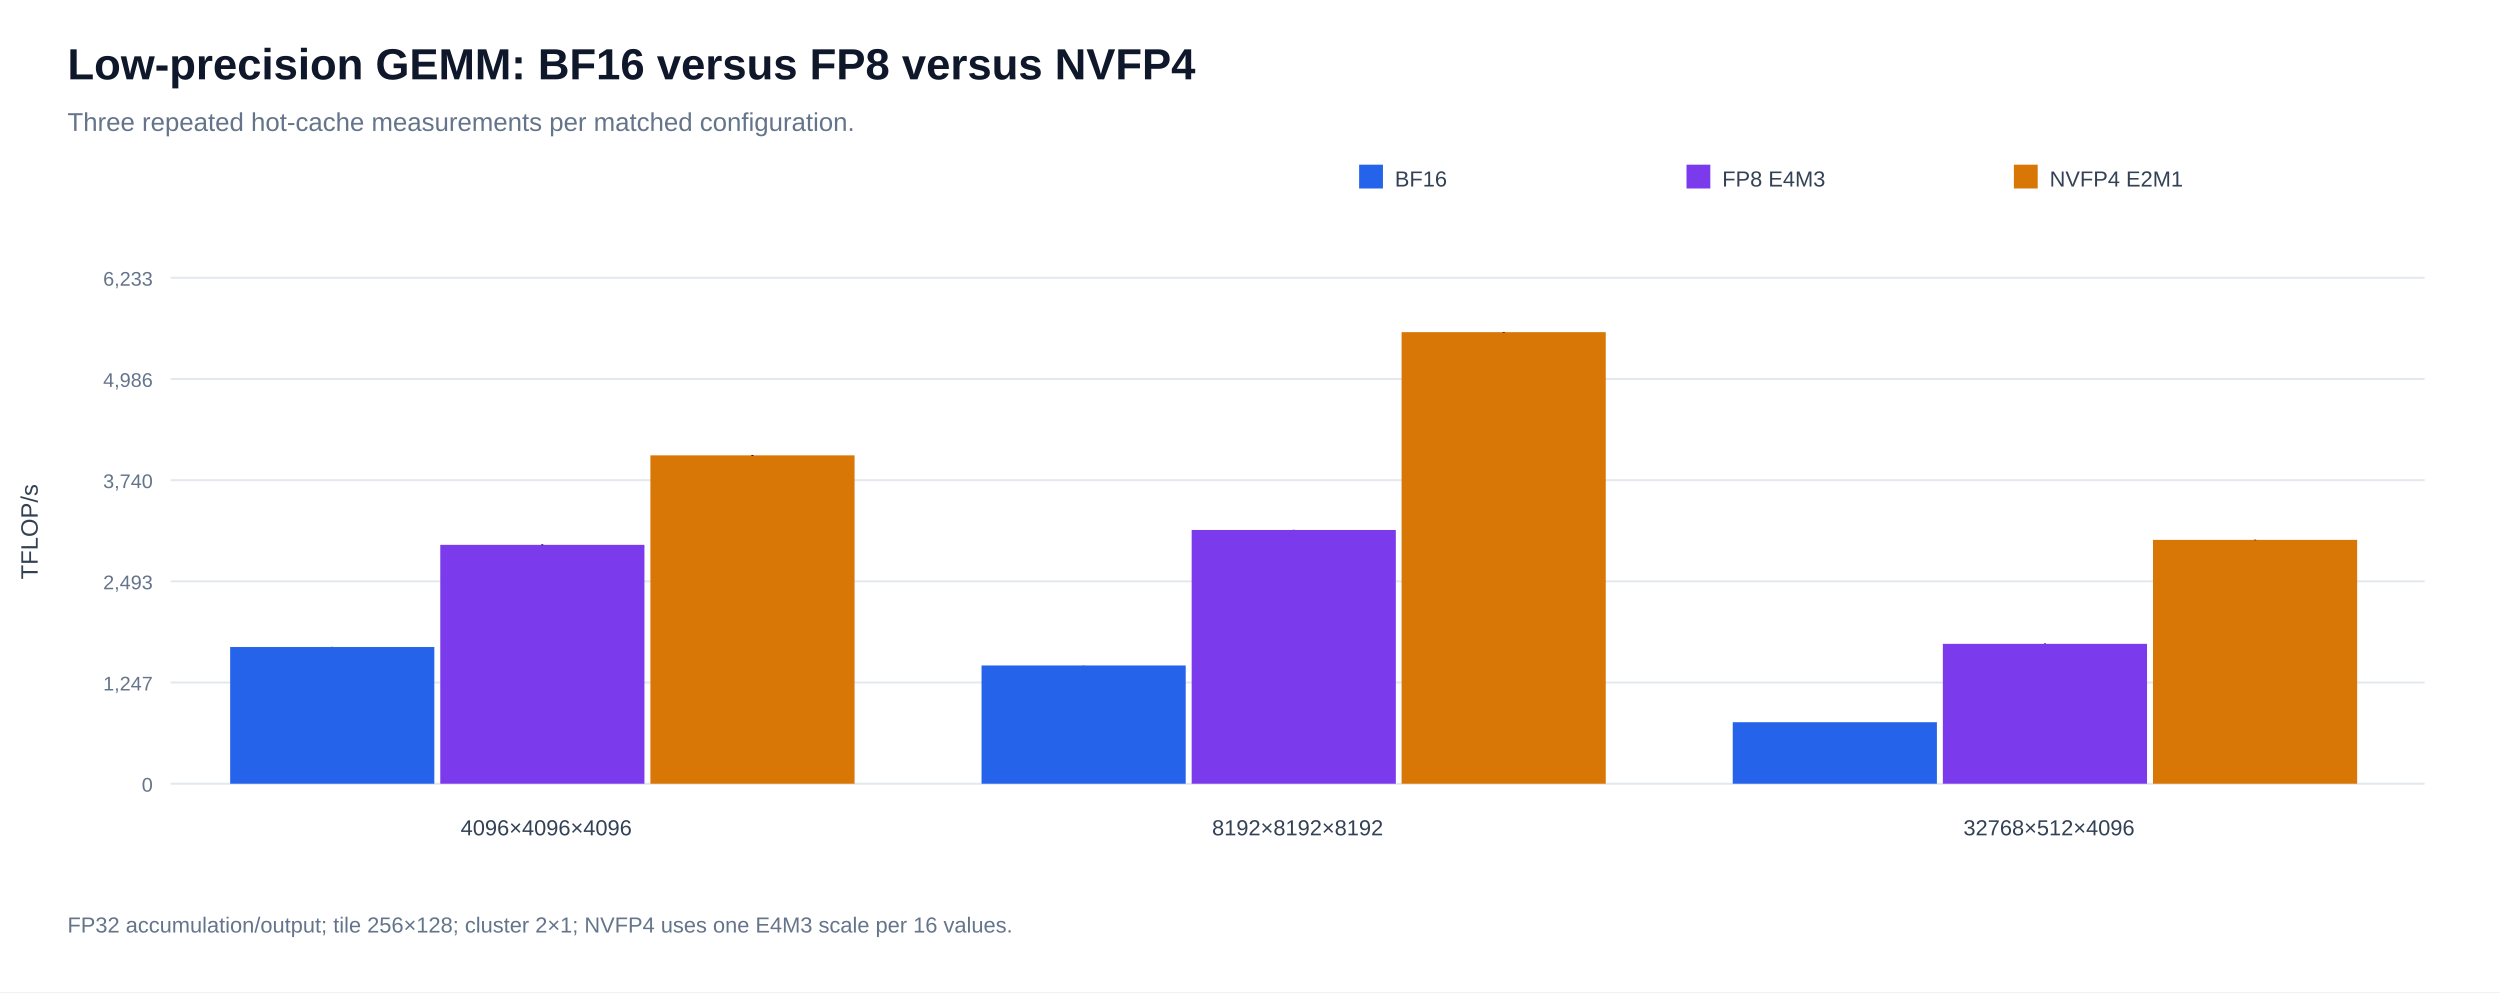
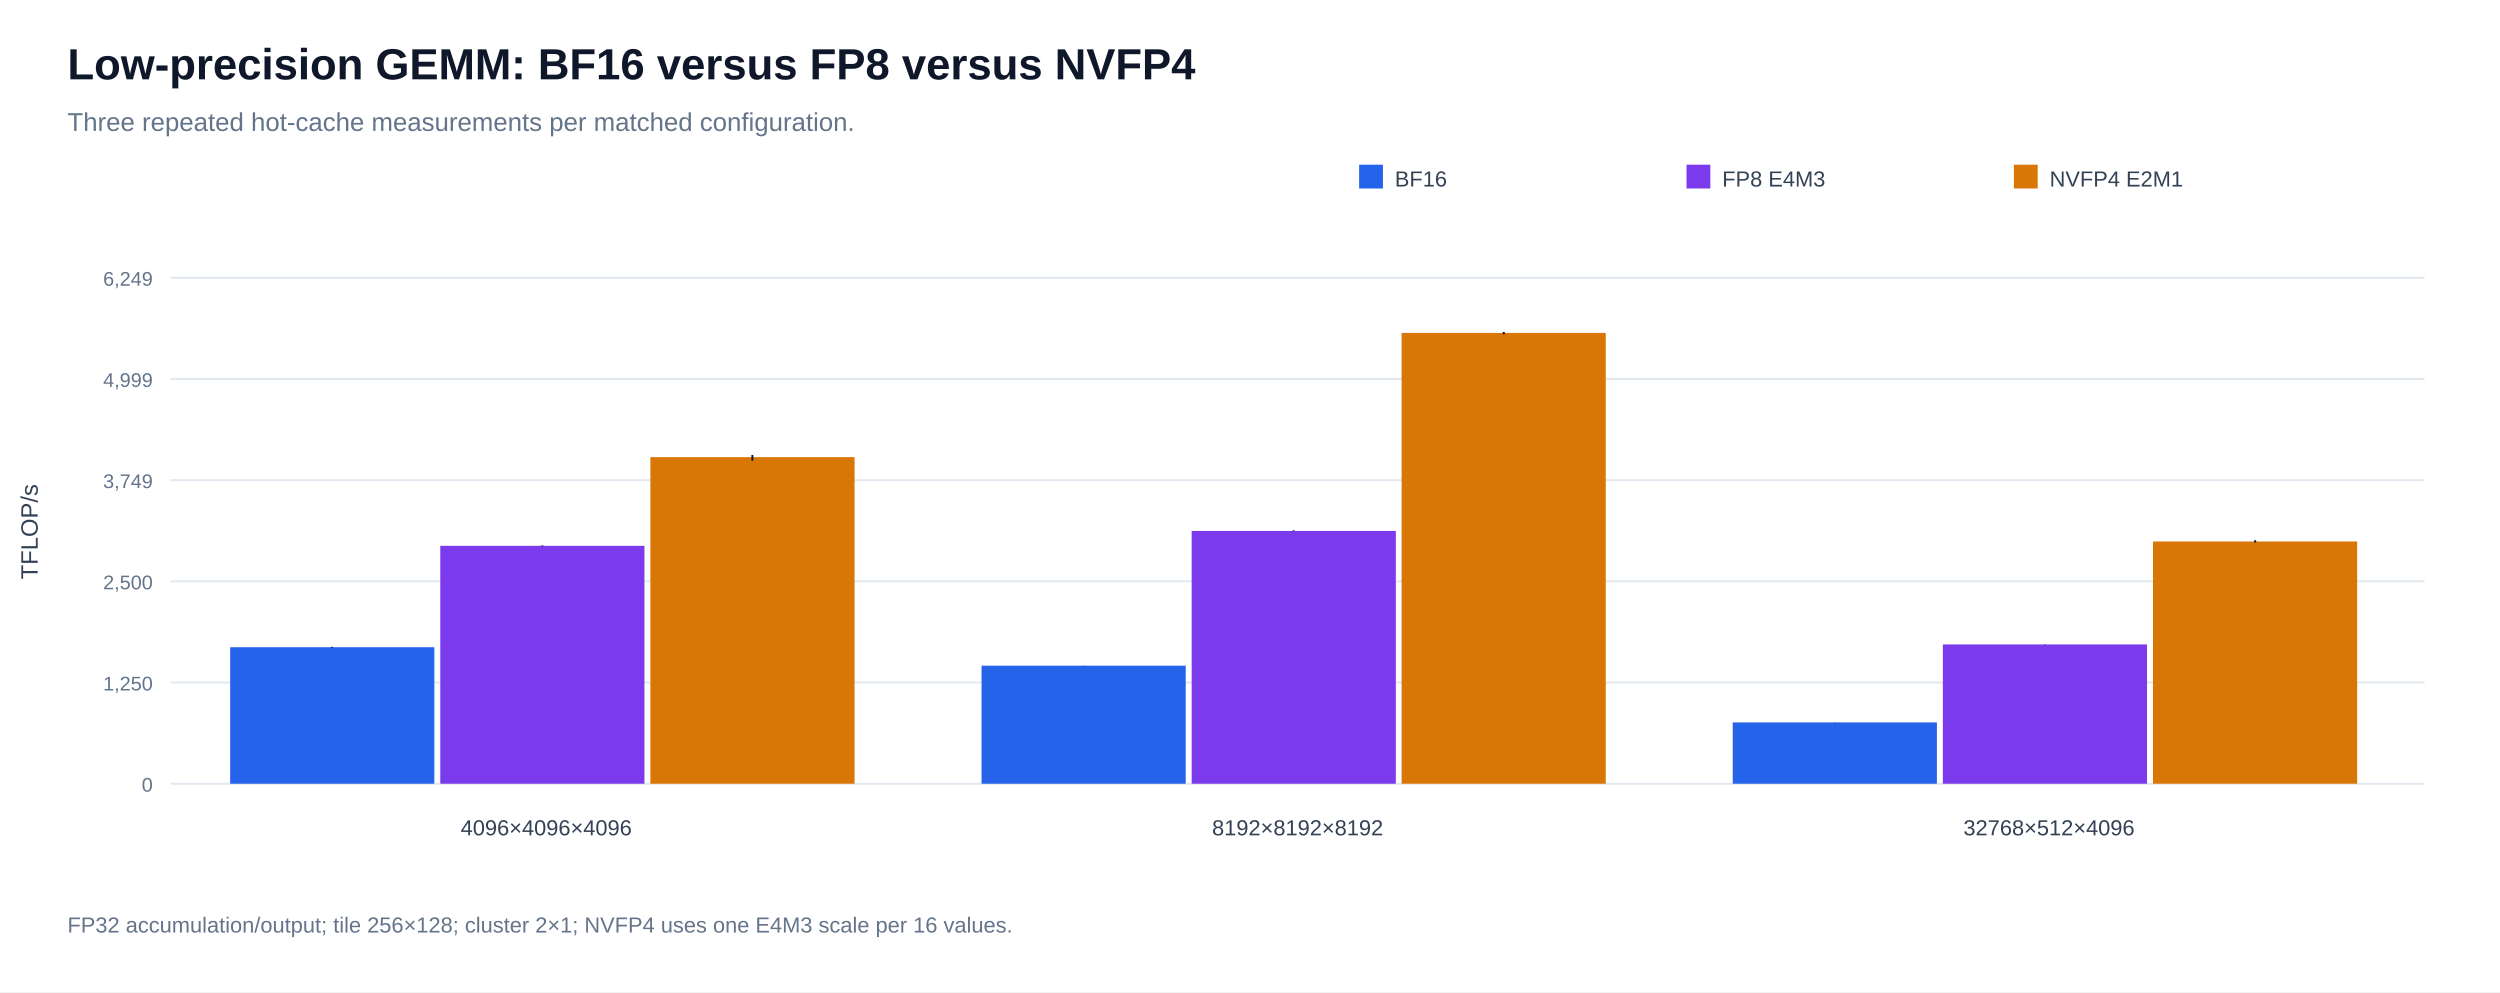
<svg xmlns="http://www.w3.org/2000/svg" width="1260" height="500" viewBox="0 0 1260 500" role="img" aria-label="Low-precision GEMM: BF16 versus FP8 versus NVFP4">
  <rect width="100%" height="100%" fill="#ffffff" />
  <text x="34.0" y="40.0" font-family="Arial, sans-serif" font-size="22" fill="#0f172a" font-weight="700">Low-precision GEMM: BF16 versus FP8 versus NVFP4</text>
  <text x="34.0" y="66.0" font-family="Arial, sans-serif" font-size="13" fill="#64748b">Three repeated hot-cache measurements per matched configuration.</text>
  <line x1="86" y1="395.0" x2="1222" y2="395.0" stroke="#e2e8f0" />
  <text x="77.0" y="399.0" font-family="Arial, sans-serif" font-size="10" fill="#64748b" text-anchor="end">0</text>
  <line x1="86" y1="344.0" x2="1222" y2="344.0" stroke="#e2e8f0" />
-   <text x="77.0" y="348.0" font-family="Arial, sans-serif" font-size="10" fill="#64748b" text-anchor="end">1,247</text>
+   <text x="77.0" y="348.0" font-family="Arial, sans-serif" font-size="10" fill="#64748b" text-anchor="end">1,250</text>
  <line x1="86" y1="293.0" x2="1222" y2="293.0" stroke="#e2e8f0" />
-   <text x="77.0" y="297.0" font-family="Arial, sans-serif" font-size="10" fill="#64748b" text-anchor="end">2,493</text>
+   <text x="77.0" y="297.0" font-family="Arial, sans-serif" font-size="10" fill="#64748b" text-anchor="end">2,500</text>
  <line x1="86" y1="242.0" x2="1222" y2="242.0" stroke="#e2e8f0" />
-   <text x="77.0" y="246.0" font-family="Arial, sans-serif" font-size="10" fill="#64748b" text-anchor="end">3,740</text>
+   <text x="77.0" y="246.0" font-family="Arial, sans-serif" font-size="10" fill="#64748b" text-anchor="end">3,749</text>
  <line x1="86" y1="191.0" x2="1222" y2="191.0" stroke="#e2e8f0" />
-   <text x="77.0" y="195.0" font-family="Arial, sans-serif" font-size="10" fill="#64748b" text-anchor="end">4,986</text>
+   <text x="77.0" y="195.0" font-family="Arial, sans-serif" font-size="10" fill="#64748b" text-anchor="end">4,999</text>
  <line x1="86" y1="140.0" x2="1222" y2="140.0" stroke="#e2e8f0" />
-   <text x="77.0" y="144.0" font-family="Arial, sans-serif" font-size="10" fill="#64748b" text-anchor="end">6,233</text>
+   <text x="77.0" y="144.0" font-family="Arial, sans-serif" font-size="10" fill="#64748b" text-anchor="end">6,249</text>
  <rect x="685" y="83" width="12" height="12" fill="#2563eb" />
  <text x="703.0" y="94.0" font-family="Arial, sans-serif" font-size="11" fill="#334155">BF16</text>
  <rect x="850" y="83" width="12" height="12" fill="#7c3aed" />
  <text x="868.0" y="94.0" font-family="Arial, sans-serif" font-size="11" fill="#334155">FP8 E4M3</text>
  <rect x="1015" y="83" width="12" height="12" fill="#d97706" />
  <text x="1033.0" y="94.0" font-family="Arial, sans-serif" font-size="11" fill="#334155">NVFP4 E2M1</text>
-   <rect x="116.0" y="326.1" width="102.9" height="68.9" fill="#2563eb" />
-   <line x1="167.4" y1="326.1" x2="167.4" y2="326.0" stroke="#0f172a" />
-   <rect x="221.9" y="274.6" width="102.9" height="120.4" fill="#7c3aed" />
-   <line x1="273.3" y1="274.8" x2="273.3" y2="274.3" stroke="#0f172a" />
-   <rect x="327.8" y="229.5" width="102.9" height="165.5" fill="#d97706" />
-   <line x1="379.2" y1="229.8" x2="379.2" y2="229.3" stroke="#0f172a" />
+   <rect x="116.0" y="326.2" width="102.9" height="68.8" fill="#2563eb" />
+   <line x1="167.4" y1="326.5" x2="167.4" y2="326.0" stroke="#0f172a" />
+   <rect x="221.9" y="275.1" width="102.9" height="119.9" fill="#7c3aed" />
+   <line x1="273.3" y1="275.4" x2="273.3" y2="274.9" stroke="#0f172a" />
+   <rect x="327.8" y="230.4" width="102.9" height="164.6" fill="#d97706" />
+   <line x1="379.2" y1="232.2" x2="379.2" y2="229.3" stroke="#0f172a" />
  <text x="275.3" y="421.0" font-family="Arial, sans-serif" font-size="11" fill="#334155" text-anchor="middle">4096×4096×4096</text>
-   <rect x="494.7" y="335.4" width="102.9" height="59.6" fill="#2563eb" />
-   <line x1="546.1" y1="335.4" x2="546.1" y2="335.3" stroke="#0f172a" />
-   <rect x="600.6" y="267.1" width="102.9" height="127.9" fill="#7c3aed" />
-   <line x1="652.0" y1="267.1" x2="652.0" y2="267.0" stroke="#0f172a" />
-   <rect x="706.4" y="167.4" width="102.9" height="227.6" fill="#d97706" />
-   <line x1="757.9" y1="167.7" x2="757.9" y2="167.3" stroke="#0f172a" />
+   <rect x="494.7" y="335.5" width="102.9" height="59.5" fill="#2563eb" />
+   <line x1="546.1" y1="335.5" x2="546.1" y2="335.4" stroke="#0f172a" />
+   <rect x="600.6" y="267.6" width="102.9" height="127.4" fill="#7c3aed" />
+   <line x1="652.0" y1="267.7" x2="652.0" y2="267.3" stroke="#0f172a" />
+   <rect x="706.4" y="167.8" width="102.9" height="227.2" fill="#d97706" />
+   <line x1="757.9" y1="168.5" x2="757.9" y2="167.3" stroke="#0f172a" />
  <text x="654.0" y="421.0" font-family="Arial, sans-serif" font-size="11" fill="#334155" text-anchor="middle">8192×8192×8192</text>
-   <rect x="873.3" y="364.0" width="102.9" height="31.0" fill="#2563eb" />
-   <line x1="924.8" y1="364.0" x2="924.8" y2="364.0" stroke="#0f172a" />
-   <rect x="979.2" y="324.5" width="102.9" height="70.5" fill="#7c3aed" />
-   <line x1="1030.7" y1="324.6" x2="1030.7" y2="324.3" stroke="#0f172a" />
-   <rect x="1085.1" y="272.1" width="102.9" height="122.9" fill="#d97706" />
-   <line x1="1136.6" y1="272.3" x2="1136.6" y2="272.0" stroke="#0f172a" />
+   <rect x="873.3" y="364.1" width="102.9" height="30.9" fill="#2563eb" />
+   <line x1="924.8" y1="364.1" x2="924.8" y2="364.0" stroke="#0f172a" />
+   <rect x="979.2" y="324.8" width="102.9" height="70.2" fill="#7c3aed" />
+   <line x1="1030.7" y1="324.9" x2="1030.7" y2="324.7" stroke="#0f172a" />
+   <rect x="1085.1" y="272.9" width="102.9" height="122.1" fill="#d97706" />
+   <line x1="1136.6" y1="273.4" x2="1136.6" y2="272.3" stroke="#0f172a" />
  <text x="1032.7" y="421.0" font-family="Arial, sans-serif" font-size="11" fill="#334155" text-anchor="middle">32768×512×4096</text>
  <text x="19.0" y="268.0" font-family="Arial, sans-serif" font-size="12" fill="#334155" text-anchor="middle" transform="rotate(-90 19 268)">TFLOP/s</text>
  <text x="34.0" y="470.0" font-family="Arial, sans-serif" font-size="11" fill="#64748b">FP32 accumulation/output; tile 256×128; cluster 2×1; NVFP4 uses one E4M3 scale per 16 values.</text>
</svg>
